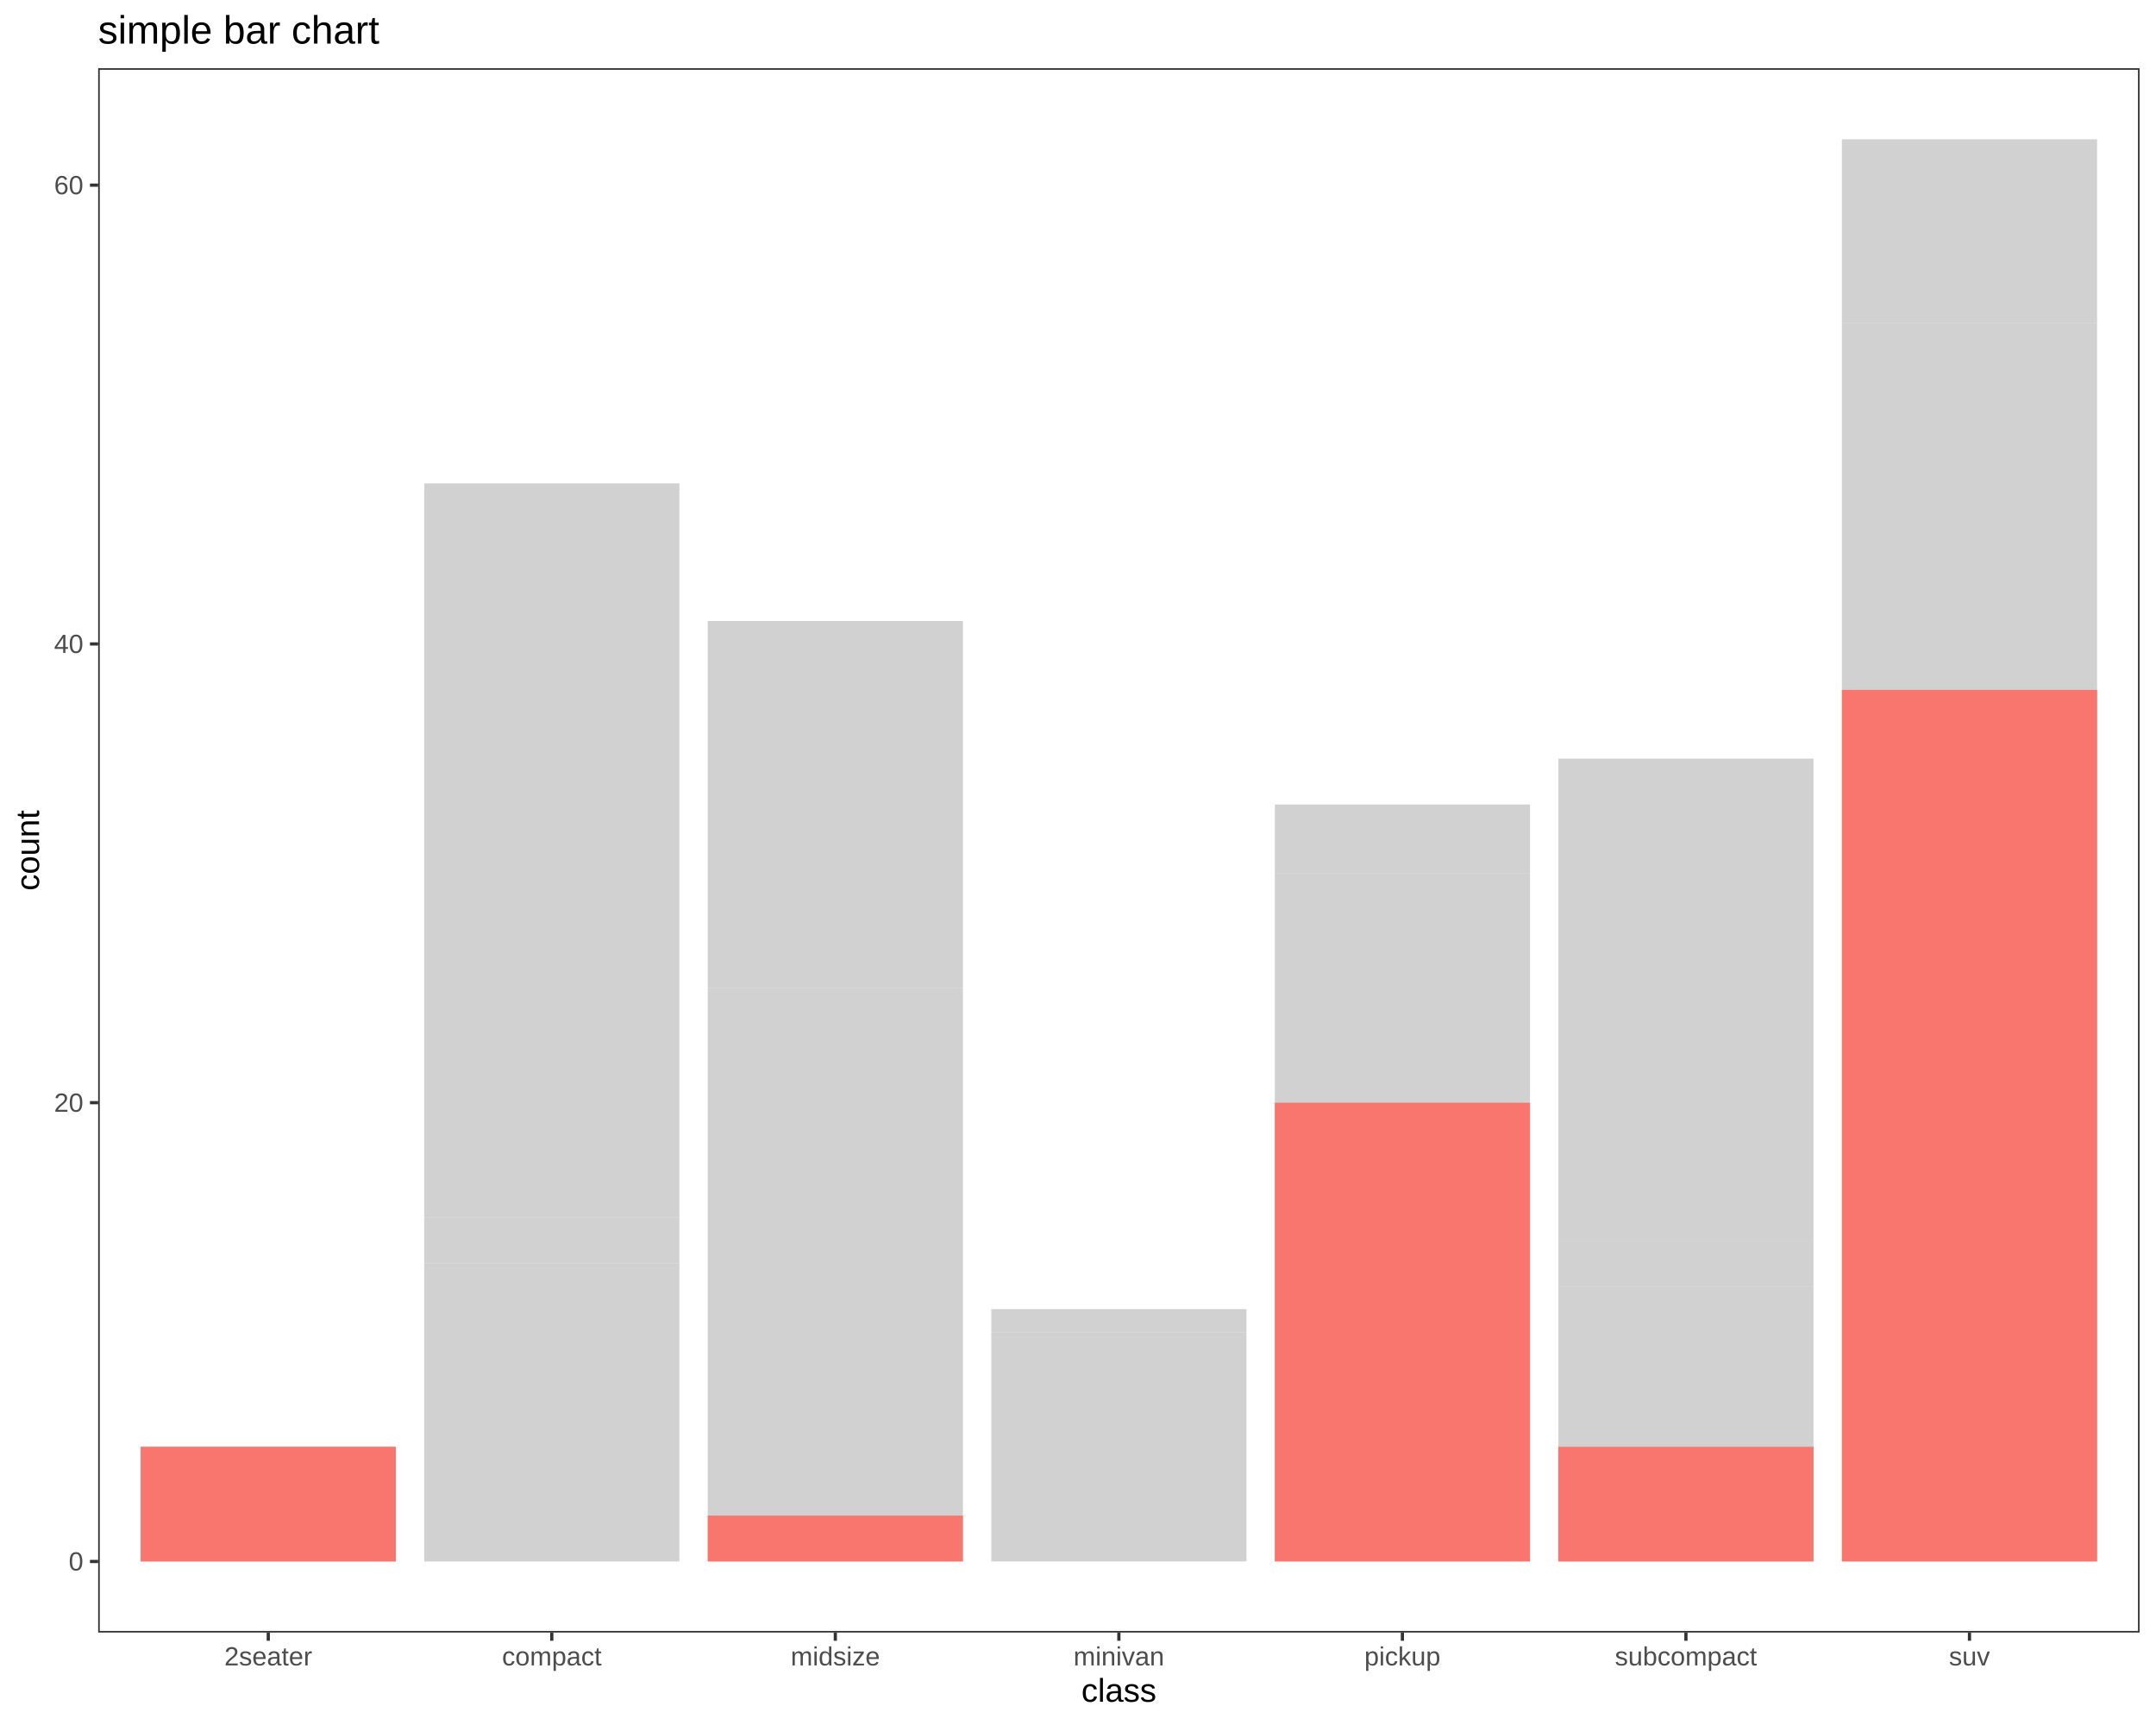
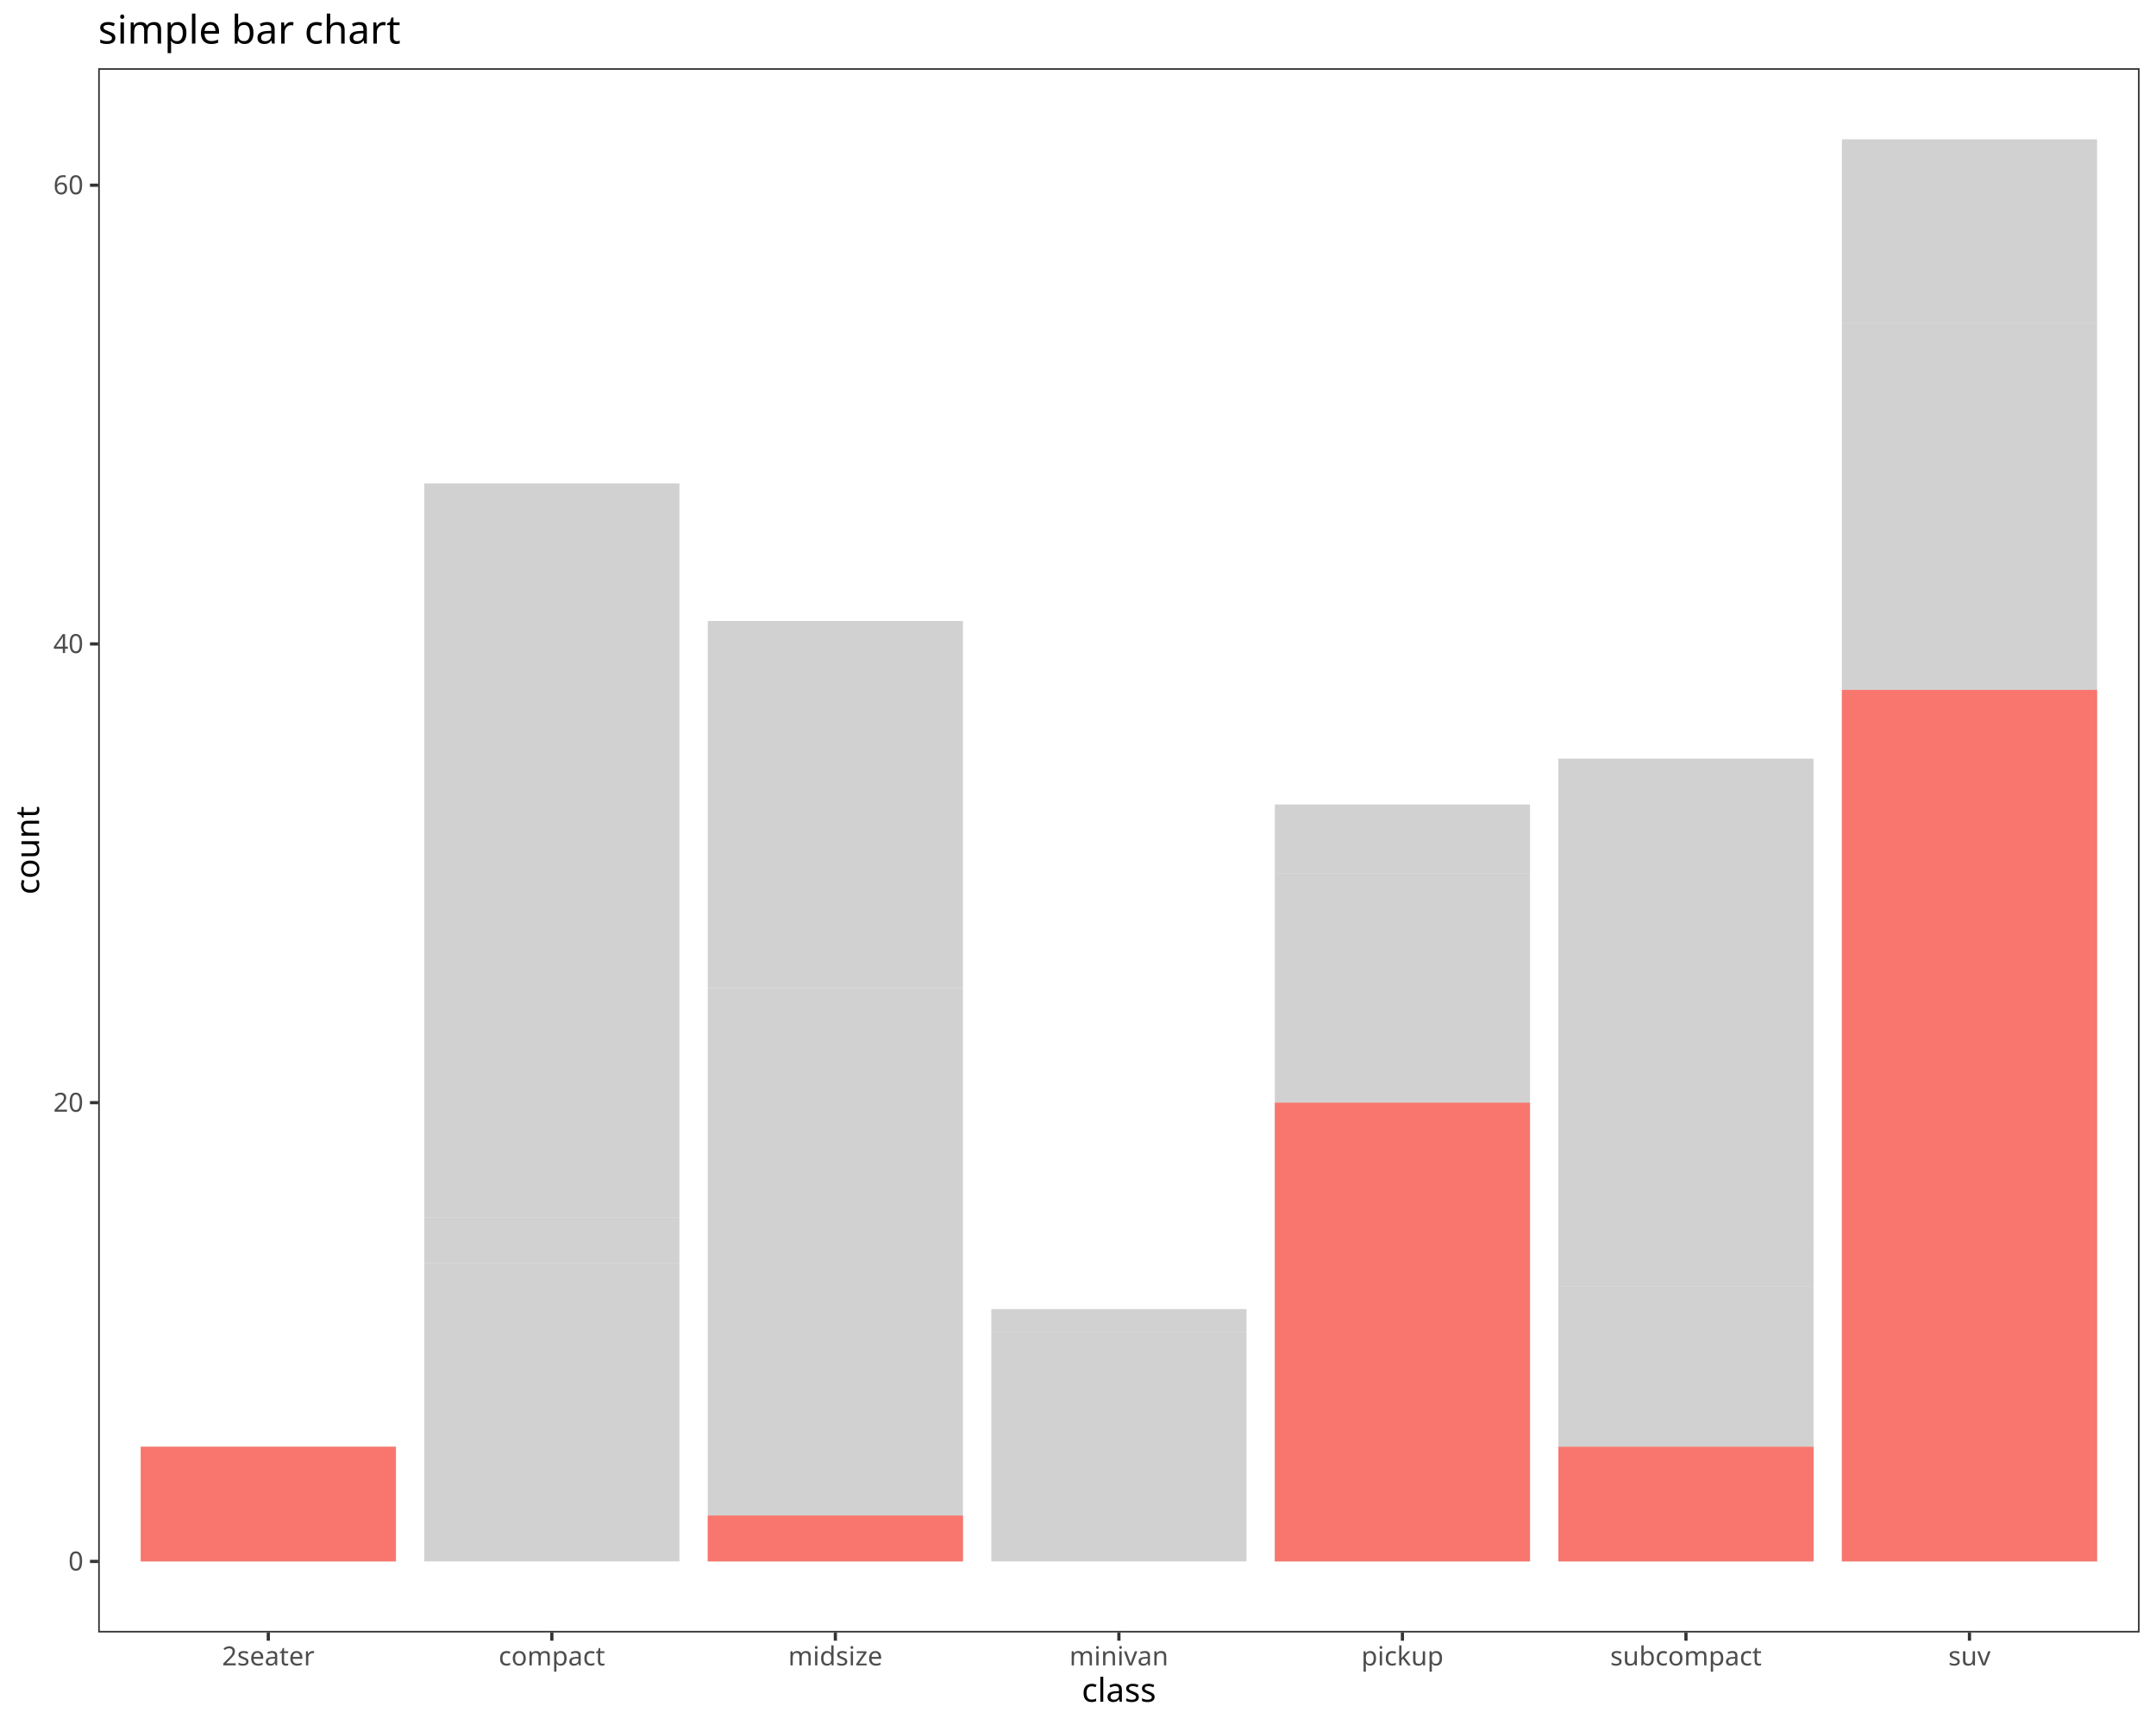
- <svg xmlns="http://www.w3.org/2000/svg" viewBox="0 0 720.00 576.00">
+ <svg xmlns="http://www.w3.org/2000/svg" class="svglite" data-engine-version="2.0" width="720.00pt" height="576.00pt" viewBox="0 0 720.00 576.00">
  <defs>
    <style type="text/css">
-     line, polyline, polygon, path, rect, circle {
+     .svglite line, .svglite polyline, .svglite polygon, .svglite path, .svglite rect, .svglite circle {
      fill: none;
      stroke: #000000;
      stroke-linecap: round;
      stroke-linejoin: round;
      stroke-miterlimit: 10.00;
    }
  </style>
  </defs>
  <rect width="100%" height="100%" style="stroke: none; fill: #FFFFFF;" />
-   <rect x="0.00" y="0.00" width="720.00" height="576.00" style="stroke-width: 1.07; stroke: #FFFFFF; fill: #FFFFFF;" />
  <defs>
-     <clipPath id="cpMzIuNzh8NzE0LjUyfDU0NS4xM3wyMi43Nw==">
-       <rect x="32.78" y="22.77" width="681.74" height="522.36" />
-     </clipPath>
-   </defs>
-   <rect x="32.78" y="22.77" width="681.74" height="522.36" style="stroke-width: 1.07; stroke: none; fill: #FFFFFF;" clip-path="url(#cpMzIuNzh8NzE0LjUyfDU0NS4xM3wyMi43Nw==)" />
-   <rect x="46.98" y="483.09" width="85.22" height="38.30" style="stroke-width: 1.07; stroke: none; stroke-linecap: square; stroke-linejoin: miter; fill: #BEBEBE; fill-opacity: 0.70;" clip-path="url(#cpMzIuNzh8NzE0LjUyfDU0NS4xM3wyMi43Nw==)" />
-   <rect x="141.67" y="161.40" width="85.22" height="245.10" style="stroke-width: 1.07; stroke: none; stroke-linecap: square; stroke-linejoin: miter; fill: #BEBEBE; fill-opacity: 0.70;" clip-path="url(#cpMzIuNzh8NzE0LjUyfDU0NS4xM3wyMi43Nw==)" />
-   <rect x="141.67" y="406.50" width="85.22" height="15.32" style="stroke-width: 1.07; stroke: none; stroke-linecap: square; stroke-linejoin: miter; fill: #BEBEBE; fill-opacity: 0.70;" clip-path="url(#cpMzIuNzh8NzE0LjUyfDU0NS4xM3wyMi43Nw==)" />
-   <rect x="141.67" y="421.82" width="85.22" height="99.57" style="stroke-width: 1.07; stroke: none; stroke-linecap: square; stroke-linejoin: miter; fill: #BEBEBE; fill-opacity: 0.70;" clip-path="url(#cpMzIuNzh8NzE0LjUyfDU0NS4xM3wyMi43Nw==)" />
-   <rect x="236.35" y="207.36" width="85.22" height="122.55" style="stroke-width: 1.07; stroke: none; stroke-linecap: square; stroke-linejoin: miter; fill: #BEBEBE; fill-opacity: 0.70;" clip-path="url(#cpMzIuNzh8NzE0LjUyfDU0NS4xM3wyMi43Nw==)" />
-   <rect x="236.35" y="329.91" width="85.22" height="176.16" style="stroke-width: 1.07; stroke: none; stroke-linecap: square; stroke-linejoin: miter; fill: #BEBEBE; fill-opacity: 0.70;" clip-path="url(#cpMzIuNzh8NzE0LjUyfDU0NS4xM3wyMi43Nw==)" />
-   <rect x="236.35" y="506.07" width="85.22" height="15.32" style="stroke-width: 1.07; stroke: none; stroke-linecap: square; stroke-linejoin: miter; fill: #BEBEBE; fill-opacity: 0.70;" clip-path="url(#cpMzIuNzh8NzE0LjUyfDU0NS4xM3wyMi43Nw==)" />
-   <rect x="331.04" y="437.14" width="85.22" height="7.66" style="stroke-width: 1.07; stroke: none; stroke-linecap: square; stroke-linejoin: miter; fill: #BEBEBE; fill-opacity: 0.70;" clip-path="url(#cpMzIuNzh8NzE0LjUyfDU0NS4xM3wyMi43Nw==)" />
-   <rect x="331.04" y="444.79" width="85.22" height="76.59" style="stroke-width: 1.07; stroke: none; stroke-linecap: square; stroke-linejoin: miter; fill: #BEBEBE; fill-opacity: 0.70;" clip-path="url(#cpMzIuNzh8NzE0LjUyfDU0NS4xM3wyMi43Nw==)" />
-   <rect x="425.73" y="268.63" width="85.22" height="22.98" style="stroke-width: 1.07; stroke: none; stroke-linecap: square; stroke-linejoin: miter; fill: #BEBEBE; fill-opacity: 0.70;" clip-path="url(#cpMzIuNzh8NzE0LjUyfDU0NS4xM3wyMi43Nw==)" />
-   <rect x="425.73" y="291.61" width="85.22" height="76.59" style="stroke-width: 1.07; stroke: none; stroke-linecap: square; stroke-linejoin: miter; fill: #BEBEBE; fill-opacity: 0.70;" clip-path="url(#cpMzIuNzh8NzE0LjUyfDU0NS4xM3wyMi43Nw==)" />
-   <rect x="425.73" y="368.20" width="85.22" height="153.18" style="stroke-width: 1.07; stroke: none; stroke-linecap: square; stroke-linejoin: miter; fill: #BEBEBE; fill-opacity: 0.70;" clip-path="url(#cpMzIuNzh8NzE0LjUyfDU0NS4xM3wyMi43Nw==)" />
-   <rect x="520.41" y="253.31" width="85.22" height="160.84" style="stroke-width: 1.07; stroke: none; stroke-linecap: square; stroke-linejoin: miter; fill: #BEBEBE; fill-opacity: 0.70;" clip-path="url(#cpMzIuNzh8NzE0LjUyfDU0NS4xM3wyMi43Nw==)" />
-   <rect x="520.41" y="414.16" width="85.22" height="15.32" style="stroke-width: 1.07; stroke: none; stroke-linecap: square; stroke-linejoin: miter; fill: #BEBEBE; fill-opacity: 0.70;" clip-path="url(#cpMzIuNzh8NzE0LjUyfDU0NS4xM3wyMi43Nw==)" />
-   <rect x="520.41" y="429.48" width="85.22" height="53.61" style="stroke-width: 1.07; stroke: none; stroke-linecap: square; stroke-linejoin: miter; fill: #BEBEBE; fill-opacity: 0.70;" clip-path="url(#cpMzIuNzh8NzE0LjUyfDU0NS4xM3wyMi43Nw==)" />
-   <rect x="520.41" y="483.09" width="85.22" height="38.30" style="stroke-width: 1.07; stroke: none; stroke-linecap: square; stroke-linejoin: miter; fill: #BEBEBE; fill-opacity: 0.70;" clip-path="url(#cpMzIuNzh8NzE0LjUyfDU0NS4xM3wyMi43Nw==)" />
-   <rect x="615.10" y="46.52" width="85.22" height="61.27" style="stroke-width: 1.07; stroke: none; stroke-linecap: square; stroke-linejoin: miter; fill: #BEBEBE; fill-opacity: 0.70;" clip-path="url(#cpMzIuNzh8NzE0LjUyfDU0NS4xM3wyMi43Nw==)" />
-   <rect x="615.10" y="107.79" width="85.22" height="122.55" style="stroke-width: 1.07; stroke: none; stroke-linecap: square; stroke-linejoin: miter; fill: #BEBEBE; fill-opacity: 0.70;" clip-path="url(#cpMzIuNzh8NzE0LjUyfDU0NS4xM3wyMi43Nw==)" />
-   <rect x="615.10" y="230.34" width="85.22" height="291.05" style="stroke-width: 1.07; stroke: none; stroke-linecap: square; stroke-linejoin: miter; fill: #BEBEBE; fill-opacity: 0.70;" clip-path="url(#cpMzIuNzh8NzE0LjUyfDU0NS4xM3wyMi43Nw==)" />
-   <rect x="46.98" y="483.09" width="85.22" height="38.30" style="stroke-width: 1.07; stroke: none; stroke-linecap: square; stroke-linejoin: miter; fill: #F8766D;" clip-path="url(#cpMzIuNzh8NzE0LjUyfDU0NS4xM3wyMi43Nw==)" />
-   <rect x="236.35" y="506.07" width="85.22" height="15.32" style="stroke-width: 1.07; stroke: none; stroke-linecap: square; stroke-linejoin: miter; fill: #F8766D;" clip-path="url(#cpMzIuNzh8NzE0LjUyfDU0NS4xM3wyMi43Nw==)" />
-   <rect x="425.73" y="368.20" width="85.22" height="153.18" style="stroke-width: 1.07; stroke: none; stroke-linecap: square; stroke-linejoin: miter; fill: #F8766D;" clip-path="url(#cpMzIuNzh8NzE0LjUyfDU0NS4xM3wyMi43Nw==)" />
-   <rect x="520.41" y="483.09" width="85.22" height="38.30" style="stroke-width: 1.07; stroke: none; stroke-linecap: square; stroke-linejoin: miter; fill: #F8766D;" clip-path="url(#cpMzIuNzh8NzE0LjUyfDU0NS4xM3wyMi43Nw==)" />
-   <rect x="615.10" y="230.34" width="85.22" height="291.05" style="stroke-width: 1.07; stroke: none; stroke-linecap: square; stroke-linejoin: miter; fill: #F8766D;" clip-path="url(#cpMzIuNzh8NzE0LjUyfDU0NS4xM3wyMi43Nw==)" />
-   <rect x="32.78" y="22.77" width="681.74" height="522.36" style="stroke-width: 1.07; stroke: #333333;" clip-path="url(#cpMzIuNzh8NzE0LjUyfDU0NS4xM3wyMi43Nw==)" />
-   <defs>
-     <clipPath id="cpMC4wMHw3MjAuMDB8NTc2LjAwfDAuMDA=">
+     <clipPath id="cpMC4wMHw3MjAuMDB8MC4wMHw1NzYuMDA=">
      <rect x="0.00" y="0.00" width="720.00" height="576.00" />
    </clipPath>
  </defs>
-   <g clip-path="url(#cpMC4wMHw3MjAuMDB8NTc2LjAwfDAuMDA=)">
-     <text x="22.95" y="524.41" style="font-size: 8.80px; fill: #4D4D4D; font-family: Liberation Sans;" textLength="4.89px" lengthAdjust="spacingAndGlyphs">0</text>
+   <g clip-path="url(#cpMC4wMHw3MjAuMDB8MC4wMHw1NzYuMDA=)">
+     <rect x="0.00" y="0.00" width="720.00" height="576.00" style="stroke-width: 1.07; stroke: #FFFFFF; fill: #FFFFFF;" />
  </g>
-   <g clip-path="url(#cpMC4wMHw3MjAuMDB8NTc2LjAwfDAuMDA=)">
-     <text x="18.06" y="371.23" style="font-size: 8.80px; fill: #4D4D4D; font-family: Liberation Sans;" textLength="9.78px" lengthAdjust="spacingAndGlyphs">20</text>
+   <defs>
+     <clipPath id="cpMzIuNzl8NzE0LjUyfDIyLjc4fDU0NS4xMQ==">
+       <rect x="32.79" y="22.78" width="681.73" height="522.33" />
+     </clipPath>
+   </defs>
+   <g clip-path="url(#cpMzIuNzl8NzE0LjUyfDIyLjc4fDU0NS4xMQ==)">
+     <rect x="32.79" y="22.78" width="681.73" height="522.33" style="stroke-width: 1.07; stroke: none; fill: #FFFFFF;" />
+     <rect x="47.00" y="483.08" width="85.22" height="38.29" style="stroke-width: 1.07; stroke: none; stroke-linecap: square; stroke-linejoin: miter; fill: #BEBEBE; fill-opacity: 0.70;" />
+     <rect x="141.68" y="161.41" width="85.22" height="245.08" style="stroke-width: 1.07; stroke: none; stroke-linecap: square; stroke-linejoin: miter; fill: #BEBEBE; fill-opacity: 0.70;" />
+     <rect x="141.68" y="406.49" width="85.22" height="15.32" style="stroke-width: 1.07; stroke: none; stroke-linecap: square; stroke-linejoin: miter; fill: #BEBEBE; fill-opacity: 0.70;" />
+     <rect x="141.68" y="421.81" width="85.22" height="99.56" style="stroke-width: 1.07; stroke: none; stroke-linecap: square; stroke-linejoin: miter; fill: #BEBEBE; fill-opacity: 0.70;" />
+     <rect x="236.36" y="207.36" width="85.22" height="122.54" style="stroke-width: 1.07; stroke: none; stroke-linecap: square; stroke-linejoin: miter; fill: #BEBEBE; fill-opacity: 0.70;" />
+     <rect x="236.36" y="329.90" width="85.22" height="176.15" style="stroke-width: 1.07; stroke: none; stroke-linecap: square; stroke-linejoin: miter; fill: #BEBEBE; fill-opacity: 0.70;" />
+     <rect x="236.36" y="506.05" width="85.22" height="15.32" style="stroke-width: 1.07; stroke: none; stroke-linecap: square; stroke-linejoin: miter; fill: #BEBEBE; fill-opacity: 0.70;" />
+     <rect x="331.05" y="437.12" width="85.22" height="7.66" style="stroke-width: 1.07; stroke: none; stroke-linecap: square; stroke-linejoin: miter; fill: #BEBEBE; fill-opacity: 0.70;" />
+     <rect x="331.05" y="444.78" width="85.22" height="76.59" style="stroke-width: 1.07; stroke: none; stroke-linecap: square; stroke-linejoin: miter; fill: #BEBEBE; fill-opacity: 0.70;" />
+     <rect x="425.73" y="268.63" width="85.22" height="22.98" style="stroke-width: 1.07; stroke: none; stroke-linecap: square; stroke-linejoin: miter; fill: #BEBEBE; fill-opacity: 0.70;" />
+     <rect x="425.73" y="291.61" width="85.22" height="76.59" style="stroke-width: 1.07; stroke: none; stroke-linecap: square; stroke-linejoin: miter; fill: #BEBEBE; fill-opacity: 0.70;" />
+     <rect x="425.73" y="368.19" width="85.22" height="153.18" style="stroke-width: 1.07; stroke: none; stroke-linecap: square; stroke-linejoin: miter; fill: #BEBEBE; fill-opacity: 0.70;" />
+     <rect x="520.42" y="253.31" width="85.22" height="160.83" style="stroke-width: 1.07; stroke: none; stroke-linecap: square; stroke-linejoin: miter; fill: #BEBEBE; fill-opacity: 0.70;" />
+     <rect x="520.42" y="414.15" width="85.22" height="15.32" style="stroke-width: 1.07; stroke: none; stroke-linecap: square; stroke-linejoin: miter; fill: #BEBEBE; fill-opacity: 0.70;" />
+     <rect x="520.42" y="429.46" width="85.22" height="53.61" style="stroke-width: 1.07; stroke: none; stroke-linecap: square; stroke-linejoin: miter; fill: #BEBEBE; fill-opacity: 0.70;" />
+     <rect x="520.42" y="483.08" width="85.22" height="38.29" style="stroke-width: 1.07; stroke: none; stroke-linecap: square; stroke-linejoin: miter; fill: #BEBEBE; fill-opacity: 0.70;" />
+     <rect x="615.10" y="46.53" width="85.22" height="61.27" style="stroke-width: 1.07; stroke: none; stroke-linecap: square; stroke-linejoin: miter; fill: #BEBEBE; fill-opacity: 0.70;" />
+     <rect x="615.10" y="107.80" width="85.22" height="122.54" style="stroke-width: 1.07; stroke: none; stroke-linecap: square; stroke-linejoin: miter; fill: #BEBEBE; fill-opacity: 0.70;" />
+     <rect x="615.10" y="230.34" width="85.22" height="291.03" style="stroke-width: 1.07; stroke: none; stroke-linecap: square; stroke-linejoin: miter; fill: #BEBEBE; fill-opacity: 0.70;" />
+     <rect x="47.00" y="483.08" width="85.22" height="38.29" style="stroke-width: 1.07; stroke: none; stroke-linecap: square; stroke-linejoin: miter; fill: #F8766D;" />
+     <rect x="236.36" y="506.05" width="85.22" height="15.32" style="stroke-width: 1.07; stroke: none; stroke-linecap: square; stroke-linejoin: miter; fill: #F8766D;" />
+     <rect x="425.73" y="368.19" width="85.22" height="153.18" style="stroke-width: 1.07; stroke: none; stroke-linecap: square; stroke-linejoin: miter; fill: #F8766D;" />
+     <rect x="520.42" y="483.08" width="85.22" height="38.29" style="stroke-width: 1.07; stroke: none; stroke-linecap: square; stroke-linejoin: miter; fill: #F8766D;" />
+     <rect x="615.10" y="230.34" width="85.22" height="291.03" style="stroke-width: 1.07; stroke: none; stroke-linecap: square; stroke-linejoin: miter; fill: #F8766D;" />
+     <rect x="32.79" y="22.78" width="681.73" height="522.33" style="stroke-width: 1.07; stroke: #333333;" />
  </g>
-   <g clip-path="url(#cpMC4wMHw3MjAuMDB8NTc2LjAwfDAuMDA=)">
-     <text x="18.06" y="218.04" style="font-size: 8.80px; fill: #4D4D4D; font-family: Liberation Sans;" textLength="9.78px" lengthAdjust="spacingAndGlyphs">40</text>
-   </g>
-   <g clip-path="url(#cpMC4wMHw3MjAuMDB8NTc2LjAwfDAuMDA=)">
-     <text x="18.06" y="64.86" style="font-size: 8.80px; fill: #4D4D4D; font-family: Liberation Sans;" textLength="9.78px" lengthAdjust="spacingAndGlyphs">60</text>
-   </g>
-   <polyline points="30.04,521.39 32.78,521.39 " style="stroke-width: 1.07; stroke: #333333; stroke-linecap: butt;" clip-path="url(#cpMC4wMHw3MjAuMDB8NTc2LjAwfDAuMDA=)" />
-   <polyline points="30.04,368.20 32.78,368.20 " style="stroke-width: 1.07; stroke: #333333; stroke-linecap: butt;" clip-path="url(#cpMC4wMHw3MjAuMDB8NTc2LjAwfDAuMDA=)" />
-   <polyline points="30.04,215.02 32.78,215.02 " style="stroke-width: 1.07; stroke: #333333; stroke-linecap: butt;" clip-path="url(#cpMC4wMHw3MjAuMDB8NTc2LjAwfDAuMDA=)" />
-   <polyline points="30.04,61.83 32.78,61.83 " style="stroke-width: 1.07; stroke: #333333; stroke-linecap: butt;" clip-path="url(#cpMC4wMHw3MjAuMDB8NTc2LjAwfDAuMDA=)" />
-   <polyline points="89.59,547.87 89.59,545.13 " style="stroke-width: 1.07; stroke: #333333; stroke-linecap: butt;" clip-path="url(#cpMC4wMHw3MjAuMDB8NTc2LjAwfDAuMDA=)" />
-   <polyline points="184.27,547.87 184.27,545.13 " style="stroke-width: 1.07; stroke: #333333; stroke-linecap: butt;" clip-path="url(#cpMC4wMHw3MjAuMDB8NTc2LjAwfDAuMDA=)" />
-   <polyline points="278.96,547.87 278.96,545.13 " style="stroke-width: 1.07; stroke: #333333; stroke-linecap: butt;" clip-path="url(#cpMC4wMHw3MjAuMDB8NTc2LjAwfDAuMDA=)" />
-   <polyline points="373.65,547.87 373.65,545.13 " style="stroke-width: 1.07; stroke: #333333; stroke-linecap: butt;" clip-path="url(#cpMC4wMHw3MjAuMDB8NTc2LjAwfDAuMDA=)" />
-   <polyline points="468.33,547.87 468.33,545.13 " style="stroke-width: 1.07; stroke: #333333; stroke-linecap: butt;" clip-path="url(#cpMC4wMHw3MjAuMDB8NTc2LjAwfDAuMDA=)" />
-   <polyline points="563.02,547.87 563.02,545.13 " style="stroke-width: 1.07; stroke: #333333; stroke-linecap: butt;" clip-path="url(#cpMC4wMHw3MjAuMDB8NTc2LjAwfDAuMDA=)" />
-   <polyline points="657.71,547.87 657.71,545.13 " style="stroke-width: 1.07; stroke: #333333; stroke-linecap: butt;" clip-path="url(#cpMC4wMHw3MjAuMDB8NTc2LjAwfDAuMDA=)" />
-   <g clip-path="url(#cpMC4wMHw3MjAuMDB8NTc2LjAwfDAuMDA=)">
-     <text x="74.92" y="556.11" style="font-size: 8.80px; fill: #4D4D4D; font-family: Liberation Sans;" textLength="29.33px" lengthAdjust="spacingAndGlyphs">2seater</text>
-   </g>
-   <g clip-path="url(#cpMC4wMHw3MjAuMDB8NTc2LjAwfDAuMDA=)">
-     <text x="167.65" y="556.11" style="font-size: 8.80px; fill: #4D4D4D; font-family: Liberation Sans;" textLength="33.25px" lengthAdjust="spacingAndGlyphs">compact</text>
-   </g>
-   <g clip-path="url(#cpMC4wMHw3MjAuMDB8NTc2LjAwfDAuMDA=)">
-     <text x="264.05" y="556.11" style="font-size: 8.80px; fill: #4D4D4D; font-family: Liberation Sans;" textLength="29.83px" lengthAdjust="spacingAndGlyphs">midsize</text>
-   </g>
-   <g clip-path="url(#cpMC4wMHw3MjAuMDB8NTc2LjAwfDAuMDA=)">
-     <text x="358.49" y="556.11" style="font-size: 8.80px; fill: #4D4D4D; font-family: Liberation Sans;" textLength="30.31px" lengthAdjust="spacingAndGlyphs">minivan</text>
-   </g>
-   <g clip-path="url(#cpMC4wMHw3MjAuMDB8NTc2LjAwfDAuMDA=)">
-     <text x="455.62" y="556.11" style="font-size: 8.80px; fill: #4D4D4D; font-family: Liberation Sans;" textLength="25.44px" lengthAdjust="spacingAndGlyphs">pickup</text>
-   </g>
-   <g clip-path="url(#cpMC4wMHw3MjAuMDB8NTc2LjAwfDAuMDA=)">
-     <text x="539.30" y="556.11" style="font-size: 8.80px; fill: #4D4D4D; font-family: Liberation Sans;" textLength="47.44px" lengthAdjust="spacingAndGlyphs">subcompact</text>
-   </g>
-   <g clip-path="url(#cpMC4wMHw3MjAuMDB8NTc2LjAwfDAuMDA=)">
-     <text x="650.86" y="556.11" style="font-size: 8.80px; fill: #4D4D4D; font-family: Liberation Sans;" textLength="13.70px" lengthAdjust="spacingAndGlyphs">suv</text>
-   </g>
-   <g clip-path="url(#cpMC4wMHw3MjAuMDB8NTc2LjAwfDAuMDA=)">
-     <text x="361.12" y="568.24" style="font-size: 11.00px; font-family: Liberation Sans;" textLength="25.06px" lengthAdjust="spacingAndGlyphs">class</text>
-   </g>
-   <g clip-path="url(#cpMC4wMHw3MjAuMDB8NTc2LjAwfDAuMDA=)">
-     <text transform="translate(13.04,297.42) rotate(-90)" style="font-size: 11.00px; font-family: Liberation Sans;" textLength="26.94px" lengthAdjust="spacingAndGlyphs">count</text>
-   </g>
-   <g clip-path="url(#cpMC4wMHw3MjAuMDB8NTc2LjAwfDAuMDA=)">
-     <text x="32.78" y="14.56" style="font-size: 13.20px; font-family: Liberation Sans;" textLength="93.77px" lengthAdjust="spacingAndGlyphs">simple bar chart</text>
+   <g clip-path="url(#cpMC4wMHw3MjAuMDB8MC4wMHw1NzYuMDA=)">
+     <text x="27.86" y="524.40" text-anchor="end" style="font-size: 8.80px; fill: #4D4D4D; font-family: sans;" textLength="4.89px" lengthAdjust="spacingAndGlyphs">0</text>
+     <text x="27.86" y="371.22" text-anchor="end" style="font-size: 8.80px; fill: #4D4D4D; font-family: sans;" textLength="9.79px" lengthAdjust="spacingAndGlyphs">20</text>
+     <text x="27.86" y="218.05" text-anchor="end" style="font-size: 8.80px; fill: #4D4D4D; font-family: sans;" textLength="9.79px" lengthAdjust="spacingAndGlyphs">40</text>
+     <text x="27.86" y="64.87" text-anchor="end" style="font-size: 8.80px; fill: #4D4D4D; font-family: sans;" textLength="9.79px" lengthAdjust="spacingAndGlyphs">60</text>
+     <polyline points="30.05,521.37 32.79,521.37 " style="stroke-width: 1.07; stroke: #333333; stroke-linecap: butt;" />
+     <polyline points="30.05,368.19 32.79,368.19 " style="stroke-width: 1.07; stroke: #333333; stroke-linecap: butt;" />
+     <polyline points="30.05,215.02 32.79,215.02 " style="stroke-width: 1.07; stroke: #333333; stroke-linecap: butt;" />
+     <polyline points="30.05,61.84 32.79,61.84 " style="stroke-width: 1.07; stroke: #333333; stroke-linecap: butt;" />
+     <polyline points="89.60,547.85 89.60,545.11 " style="stroke-width: 1.07; stroke: #333333; stroke-linecap: butt;" />
+     <polyline points="184.29,547.85 184.29,545.11 " style="stroke-width: 1.07; stroke: #333333; stroke-linecap: butt;" />
+     <polyline points="278.97,547.85 278.97,545.11 " style="stroke-width: 1.07; stroke: #333333; stroke-linecap: butt;" />
+     <polyline points="373.66,547.85 373.66,545.11 " style="stroke-width: 1.07; stroke: #333333; stroke-linecap: butt;" />
+     <polyline points="468.34,547.85 468.34,545.11 " style="stroke-width: 1.07; stroke: #333333; stroke-linecap: butt;" />
+     <polyline points="563.03,547.85 563.03,545.11 " style="stroke-width: 1.07; stroke: #333333; stroke-linecap: butt;" />
+     <polyline points="657.71,547.85 657.71,545.11 " style="stroke-width: 1.07; stroke: #333333; stroke-linecap: butt;" />
+     <text x="89.60" y="556.10" text-anchor="middle" style="font-size: 8.80px; fill: #4D4D4D; font-family: sans;" textLength="29.36px" lengthAdjust="spacingAndGlyphs">2seater</text>
+     <text x="184.29" y="556.10" text-anchor="middle" style="font-size: 8.80px; fill: #4D4D4D; font-family: sans;" textLength="33.27px" lengthAdjust="spacingAndGlyphs">compact</text>
+     <text x="278.97" y="556.10" text-anchor="middle" style="font-size: 8.80px; fill: #4D4D4D; font-family: sans;" textLength="29.84px" lengthAdjust="spacingAndGlyphs">midsize</text>
+     <text x="373.66" y="556.10" text-anchor="middle" style="font-size: 8.80px; fill: #4D4D4D; font-family: sans;" textLength="30.33px" lengthAdjust="spacingAndGlyphs">minivan</text>
+     <text x="468.34" y="556.10" text-anchor="middle" style="font-size: 8.80px; fill: #4D4D4D; font-family: sans;" textLength="25.44px" lengthAdjust="spacingAndGlyphs">pickup</text>
+     <text x="563.03" y="556.10" text-anchor="middle" style="font-size: 8.80px; fill: #4D4D4D; font-family: sans;" textLength="47.46px" lengthAdjust="spacingAndGlyphs">subcompact</text>
+     <text x="657.71" y="556.10" text-anchor="middle" style="font-size: 8.80px; fill: #4D4D4D; font-family: sans;" textLength="13.70px" lengthAdjust="spacingAndGlyphs">suv</text>
+     <text x="373.66" y="568.24" text-anchor="middle" style="font-size: 11.00px; font-family: sans;" textLength="25.07px" lengthAdjust="spacingAndGlyphs">class</text>
+     <text transform="translate(13.05,283.95) rotate(-90)" text-anchor="middle" style="font-size: 11.00px; font-family: sans;" textLength="26.91px" lengthAdjust="spacingAndGlyphs">count</text>
+     <text x="32.79" y="14.56" style="font-size: 13.20px; font-family: sans;" textLength="93.92px" lengthAdjust="spacingAndGlyphs">simple bar chart</text>
  </g>
</svg>
